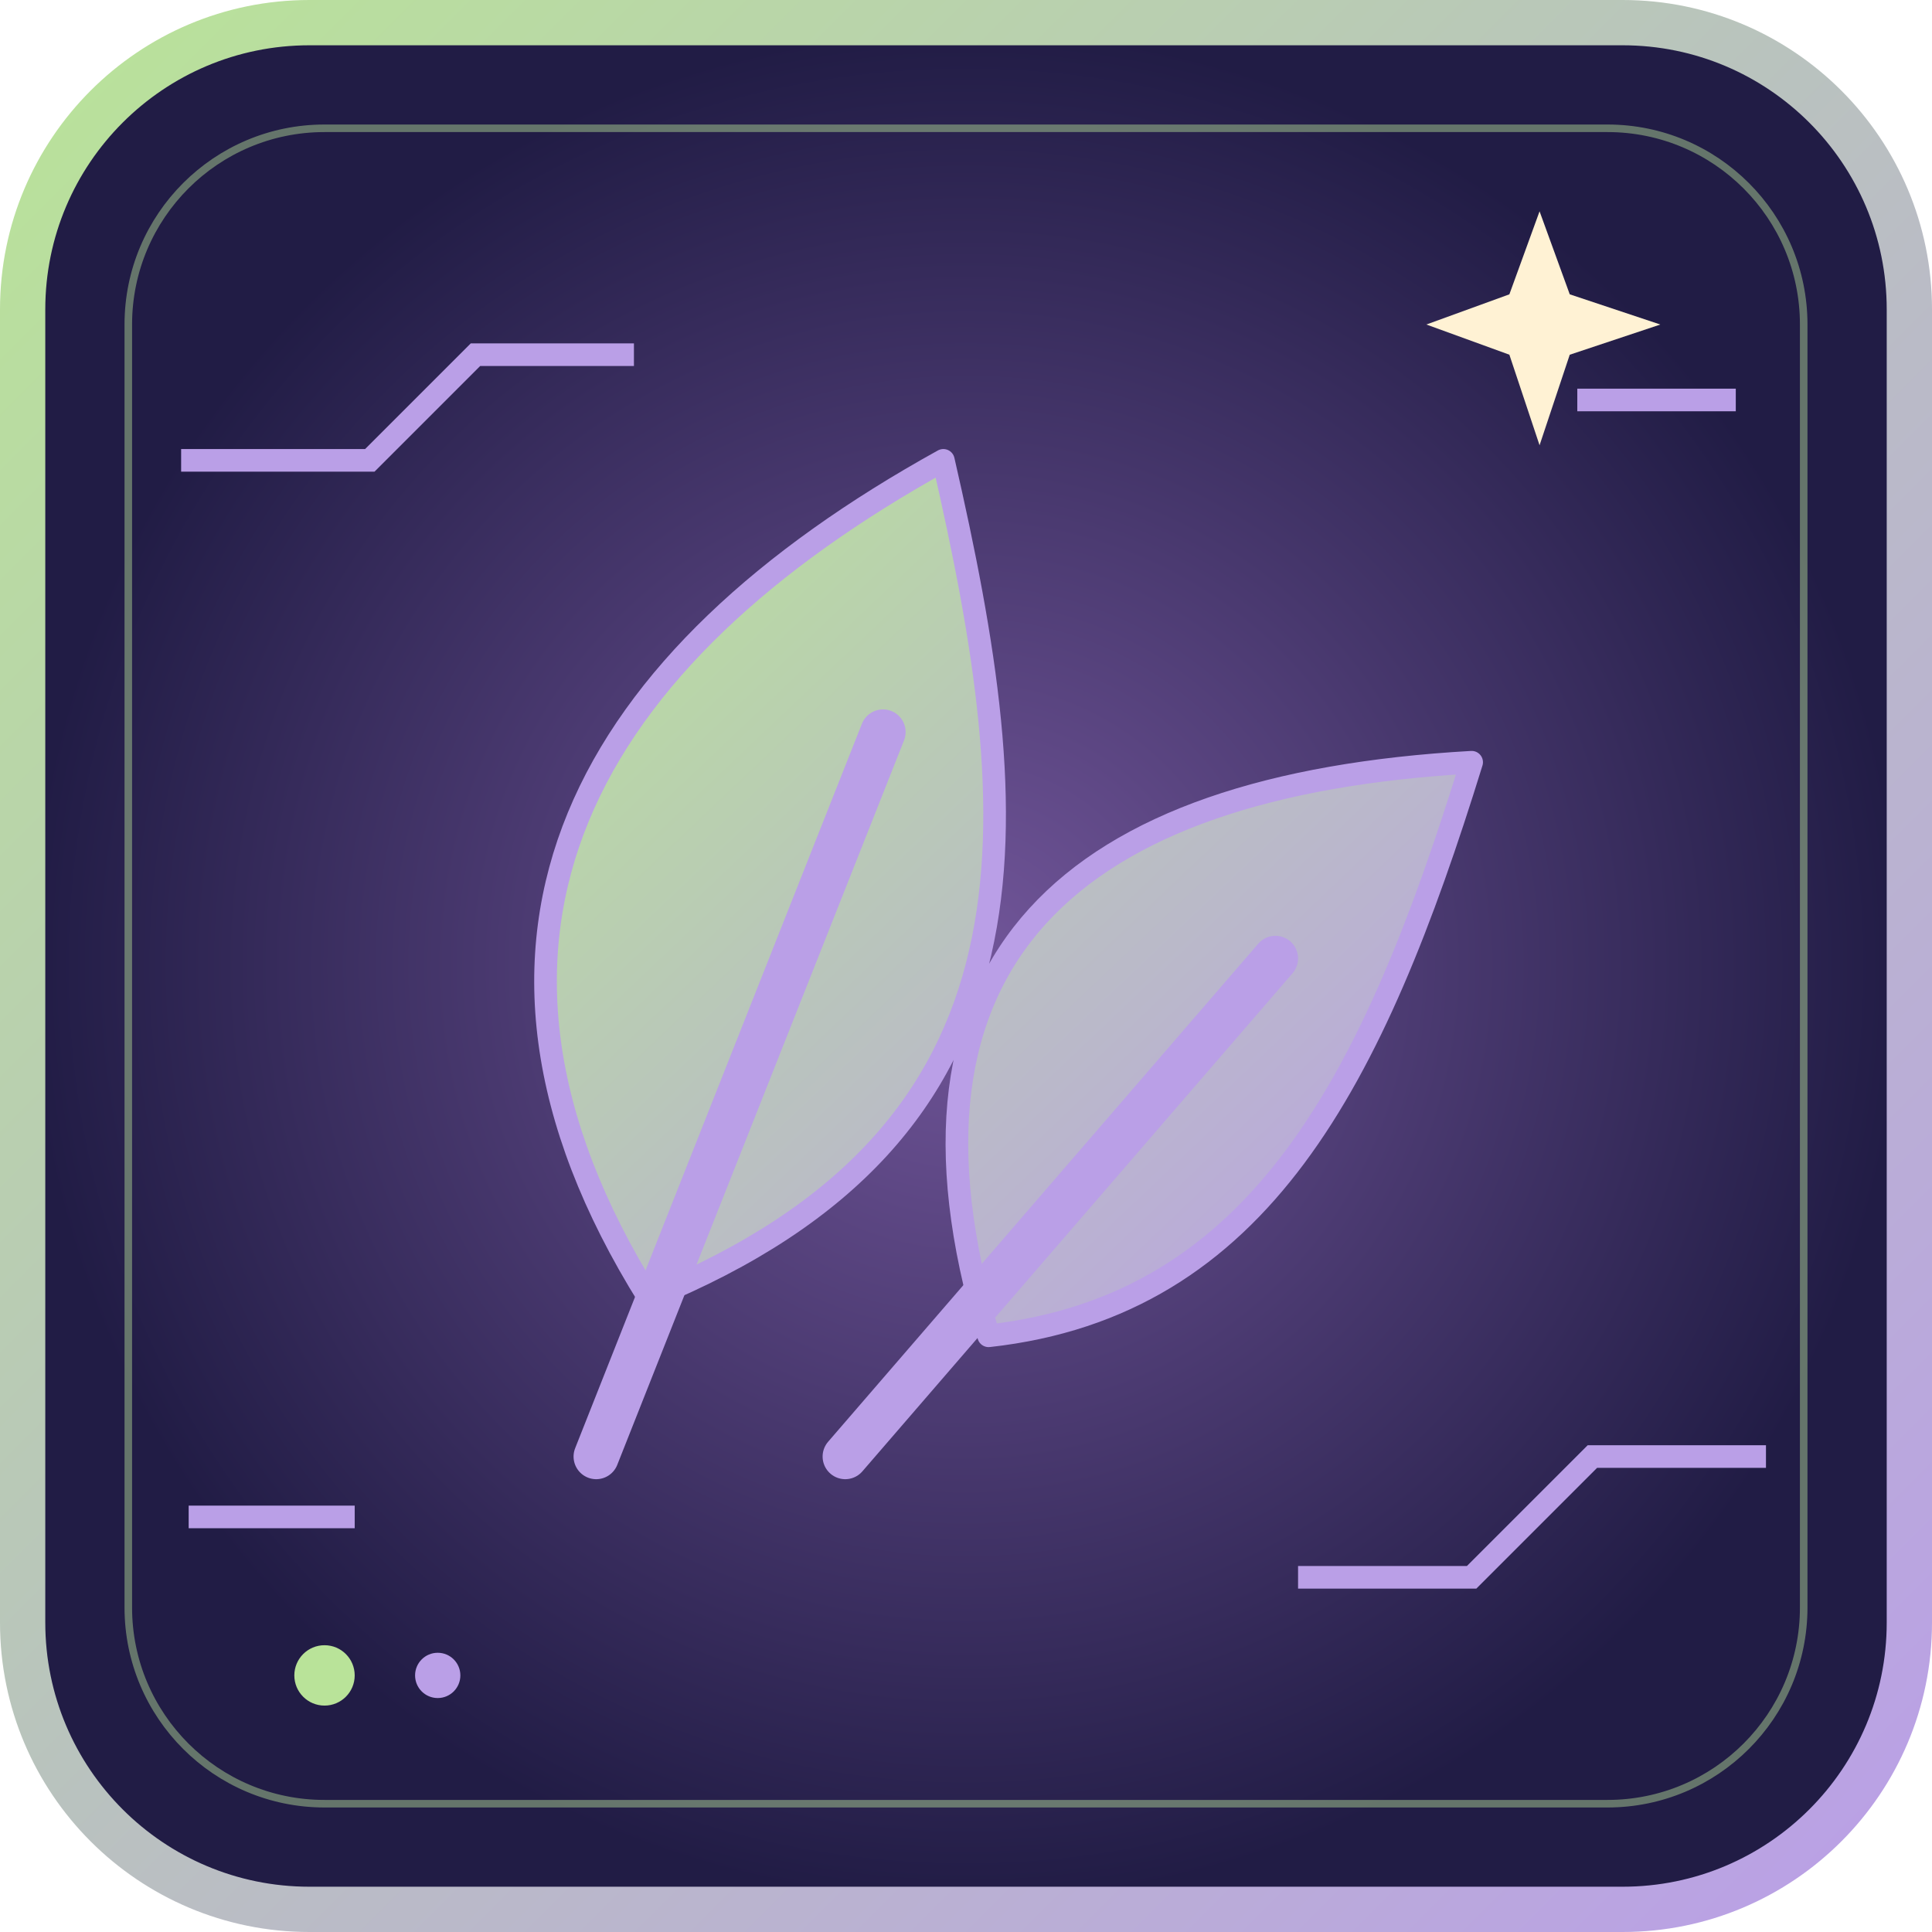
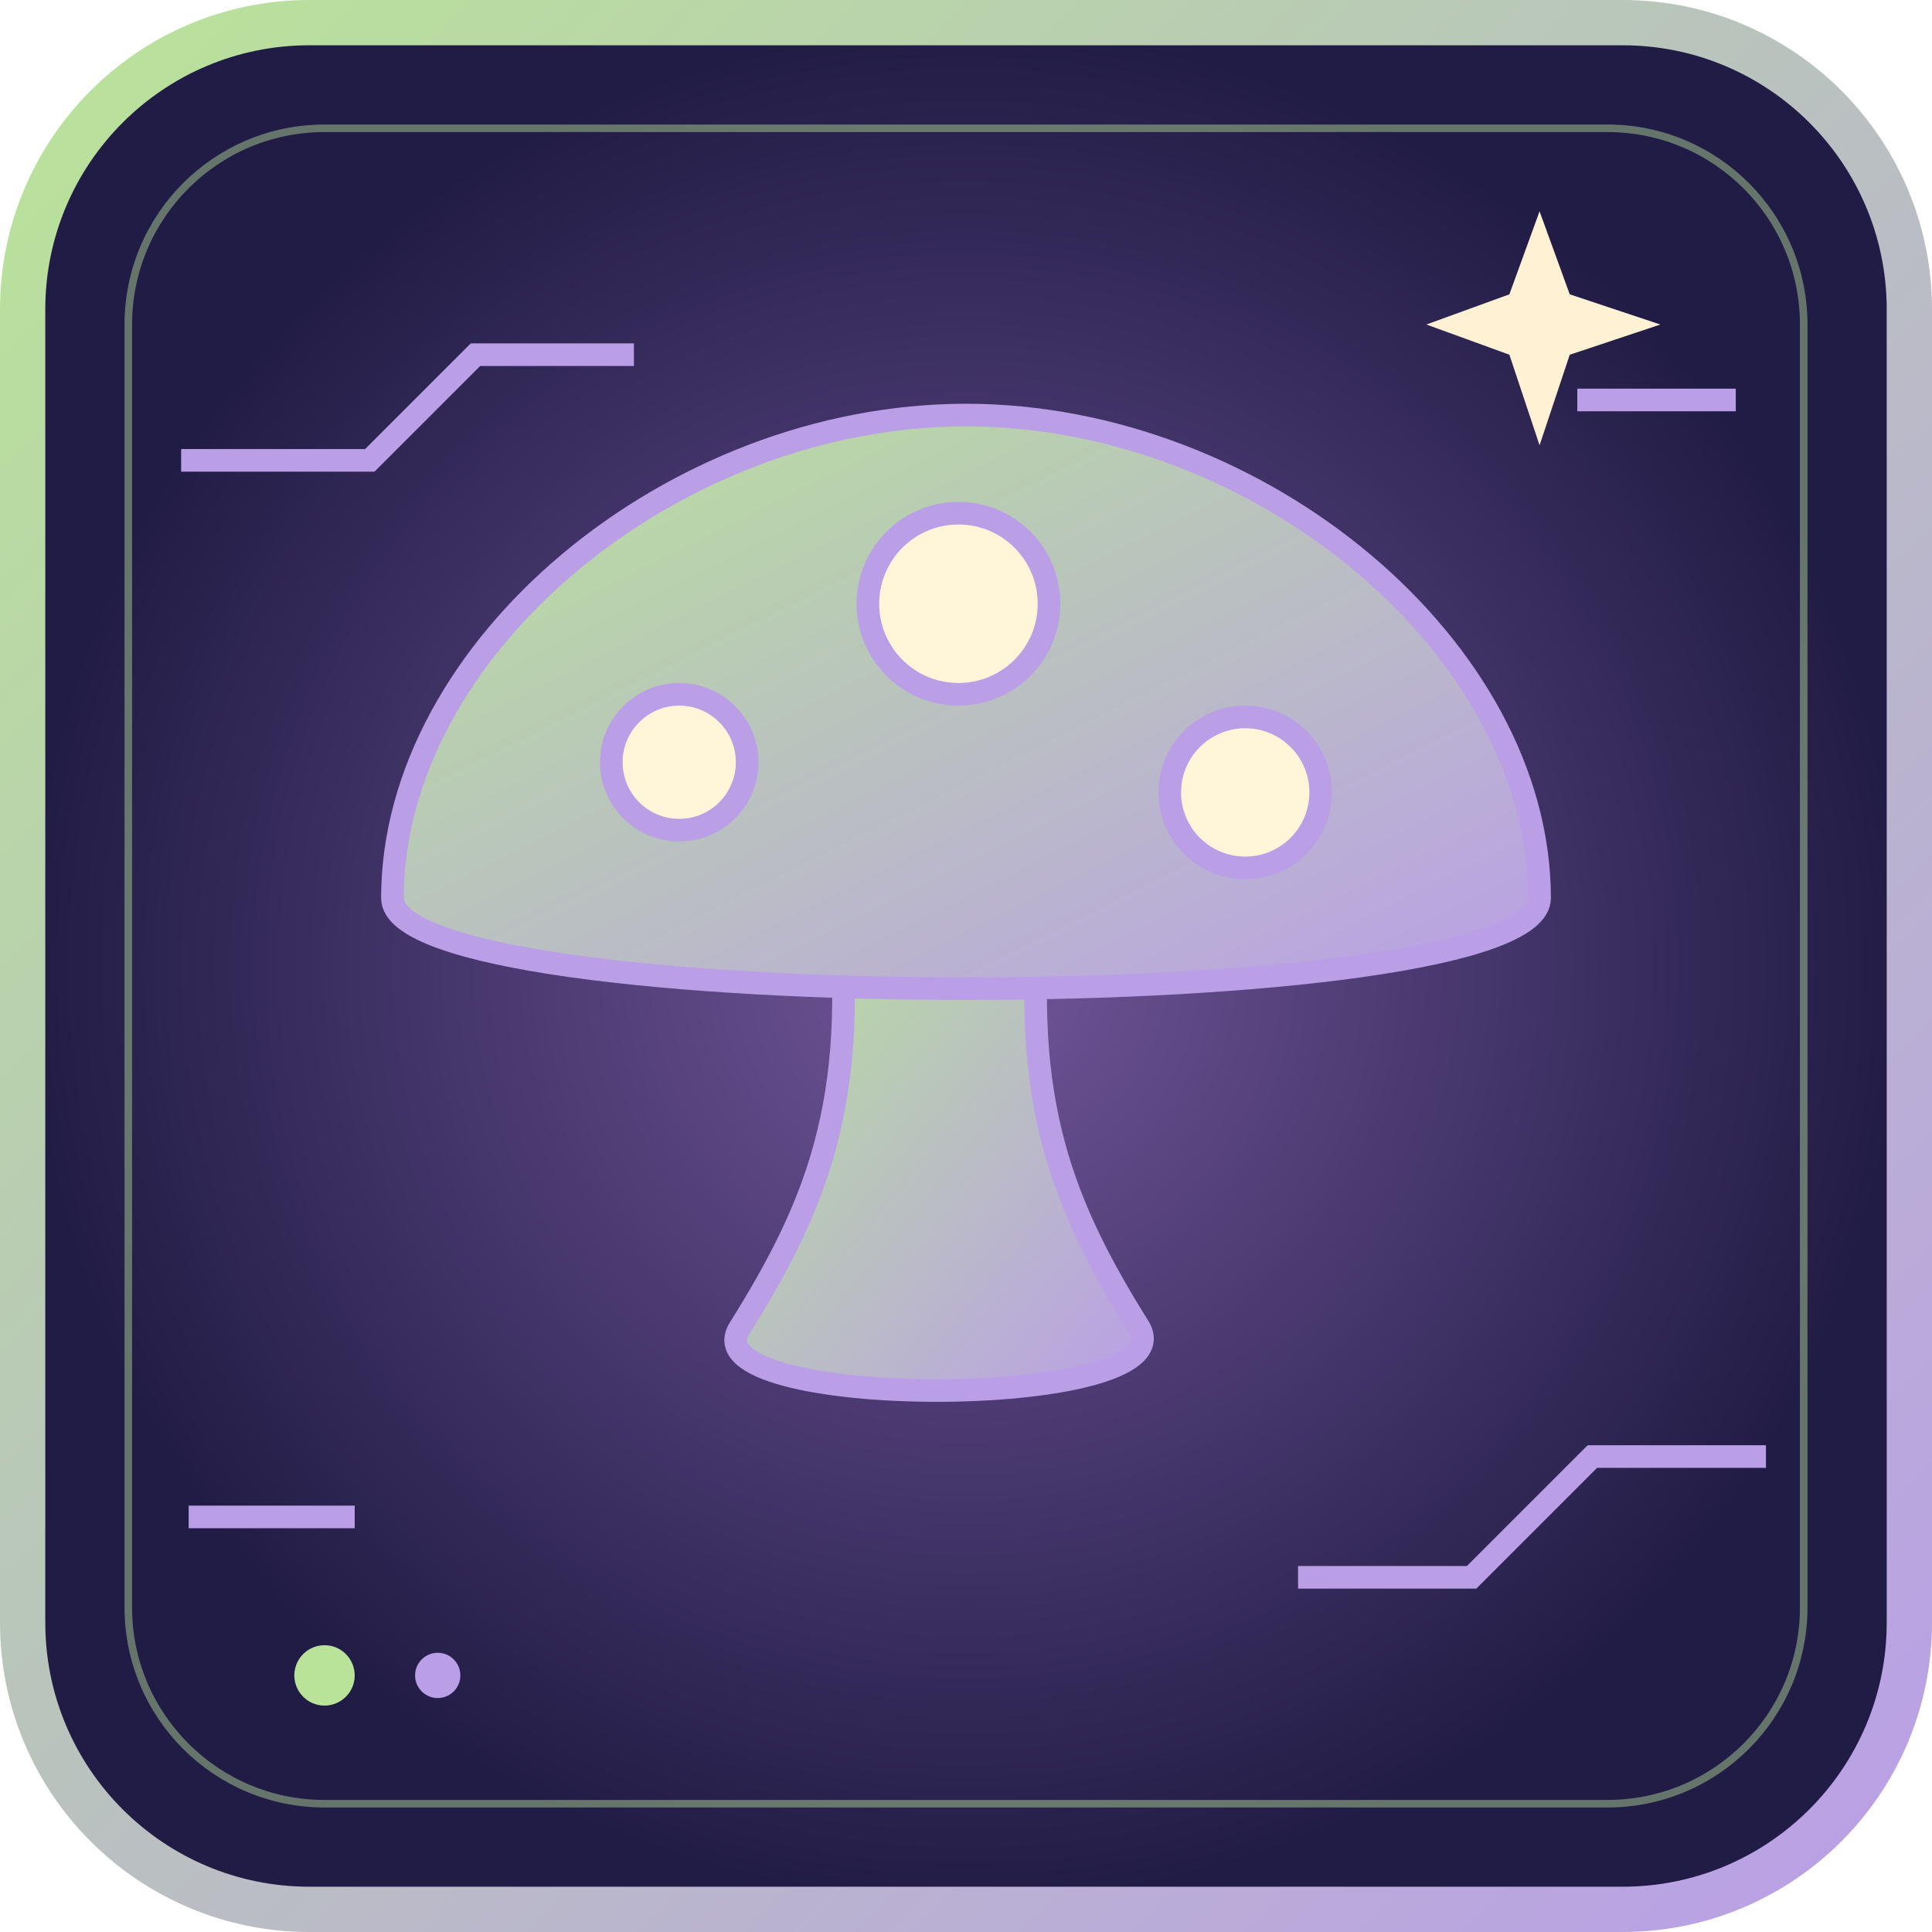
<svg xmlns="http://www.w3.org/2000/svg" viewBox="0 0 256 256">
  <defs>
    <linearGradient id="g" x2="1" y2="1">
      <stop stop-color="#b9e399" />
      <stop offset="1" stop-color="#ba9fe7" />
    </linearGradient>
    <radialGradient id="bg">
      <stop stop-color="#72569a" />
      <stop offset="1" stop-color="#211c45" />
    </radialGradient>
  </defs>
  <rect x="3" y="3" width="250" height="250" rx="38" fill="url(#bg)" stroke="url(#g)" stroke-width="6" />
  <rect x="17" y="17" width="222" height="222" rx="26" fill="none" stroke="#b9e399" opacity=".45" />
  <path d="M24 61H49L63 47H84M172 209H195L211 193H234M25 201H47M209 53H230" fill="none" stroke="#ba9fe7" stroke-width="3" />
  <g fill="url(#g)" stroke="#ba9fe7" stroke-width="3" stroke-linejoin="round">
-     <path d="M86 172C56 124 78 87 125 61C136 109 140 150 86 172ZM131 177C116 127 142 104 195 101C182 143 167 173 131 177Z" />
-     <path d="M79 193L117 97M112 193L169 127" fill="none" stroke-width="6" stroke-linecap="round" />
+     <path d="M111 119c3 27-3 41-13 57-7 11 59 11 53 0-10-16-16-30-13-57z" />
+     <path d="M52 119c0-33 37-64 76-64s76 31 76 64c0 16-152 16-152 0z" />
+     <g fill="#fff6d9">
+       <circle cx="90" cy="101" r="9" />
+       <circle cx="127" cy="80" r="12" />
+       <circle cx="165" cy="105" r="10" />
+     </g>
  </g>
  <path d="M204 28L208 39L220 43L208 47L204 59L200 47L189 43L200 39Z" fill="#fff2d4" />
  <circle cx="43" cy="222" r="4" fill="#b9e399" />
  <circle cx="58" cy="222" r="3" fill="#ba9fe7" />
</svg>
